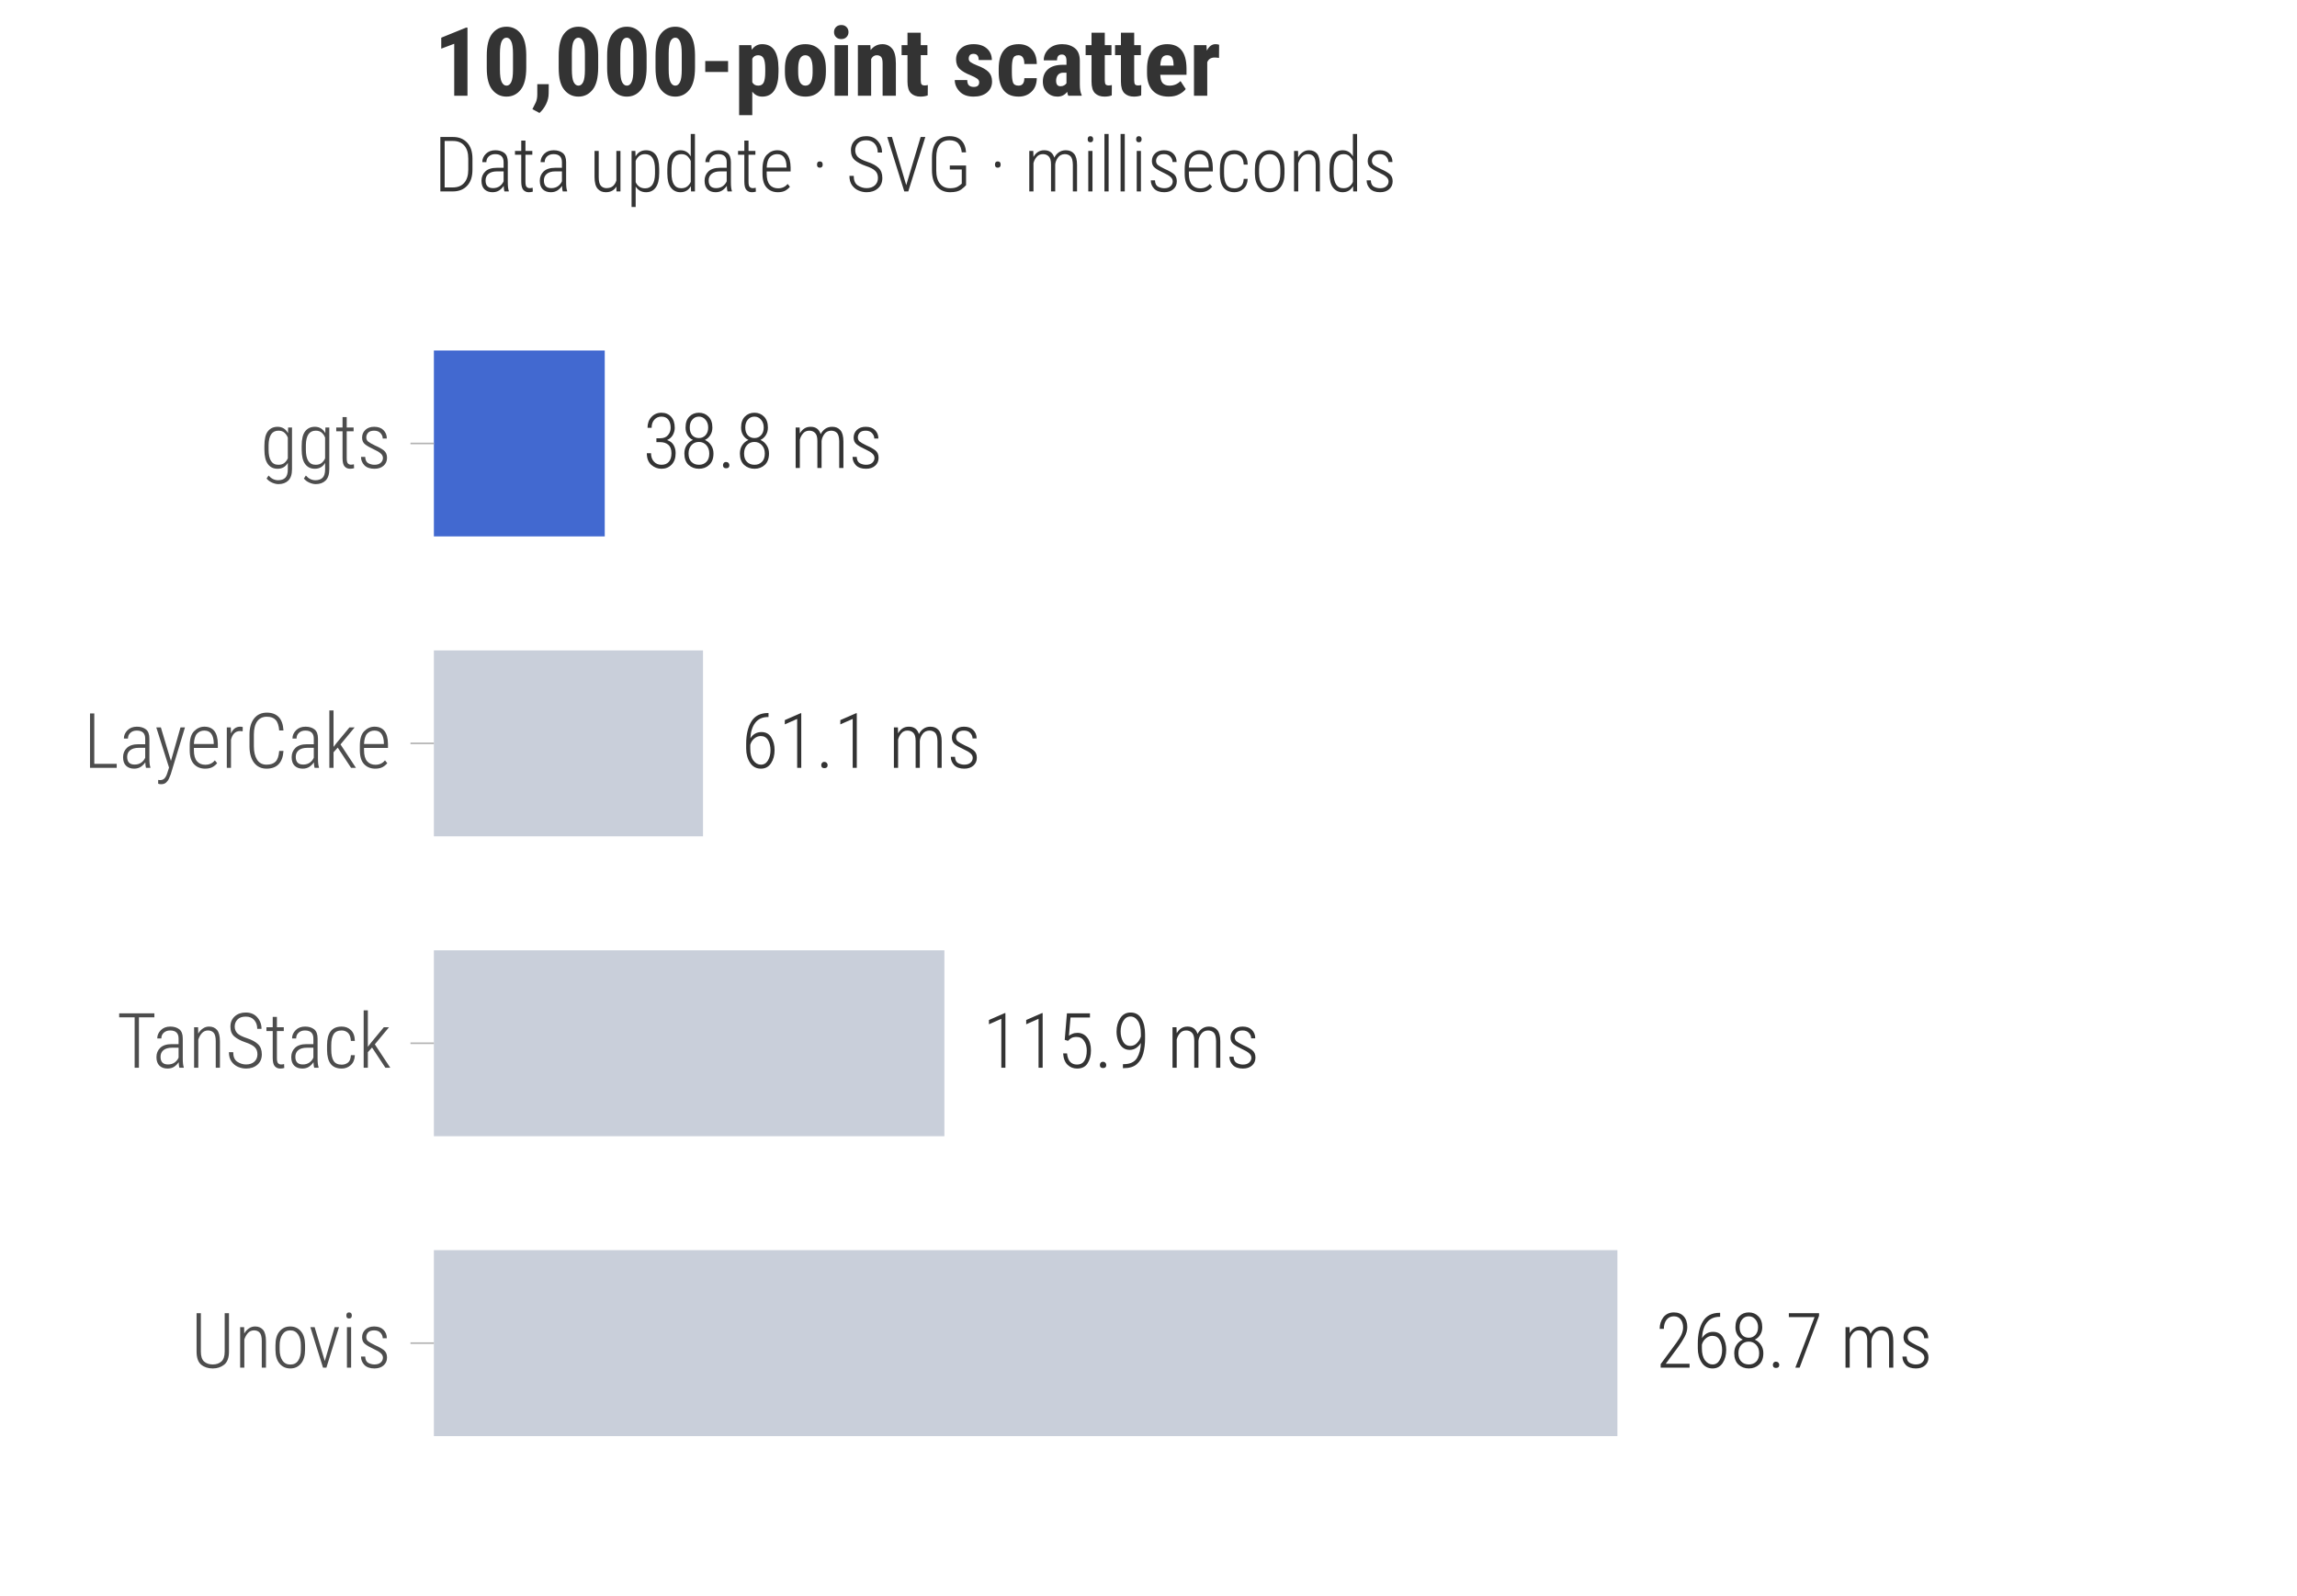
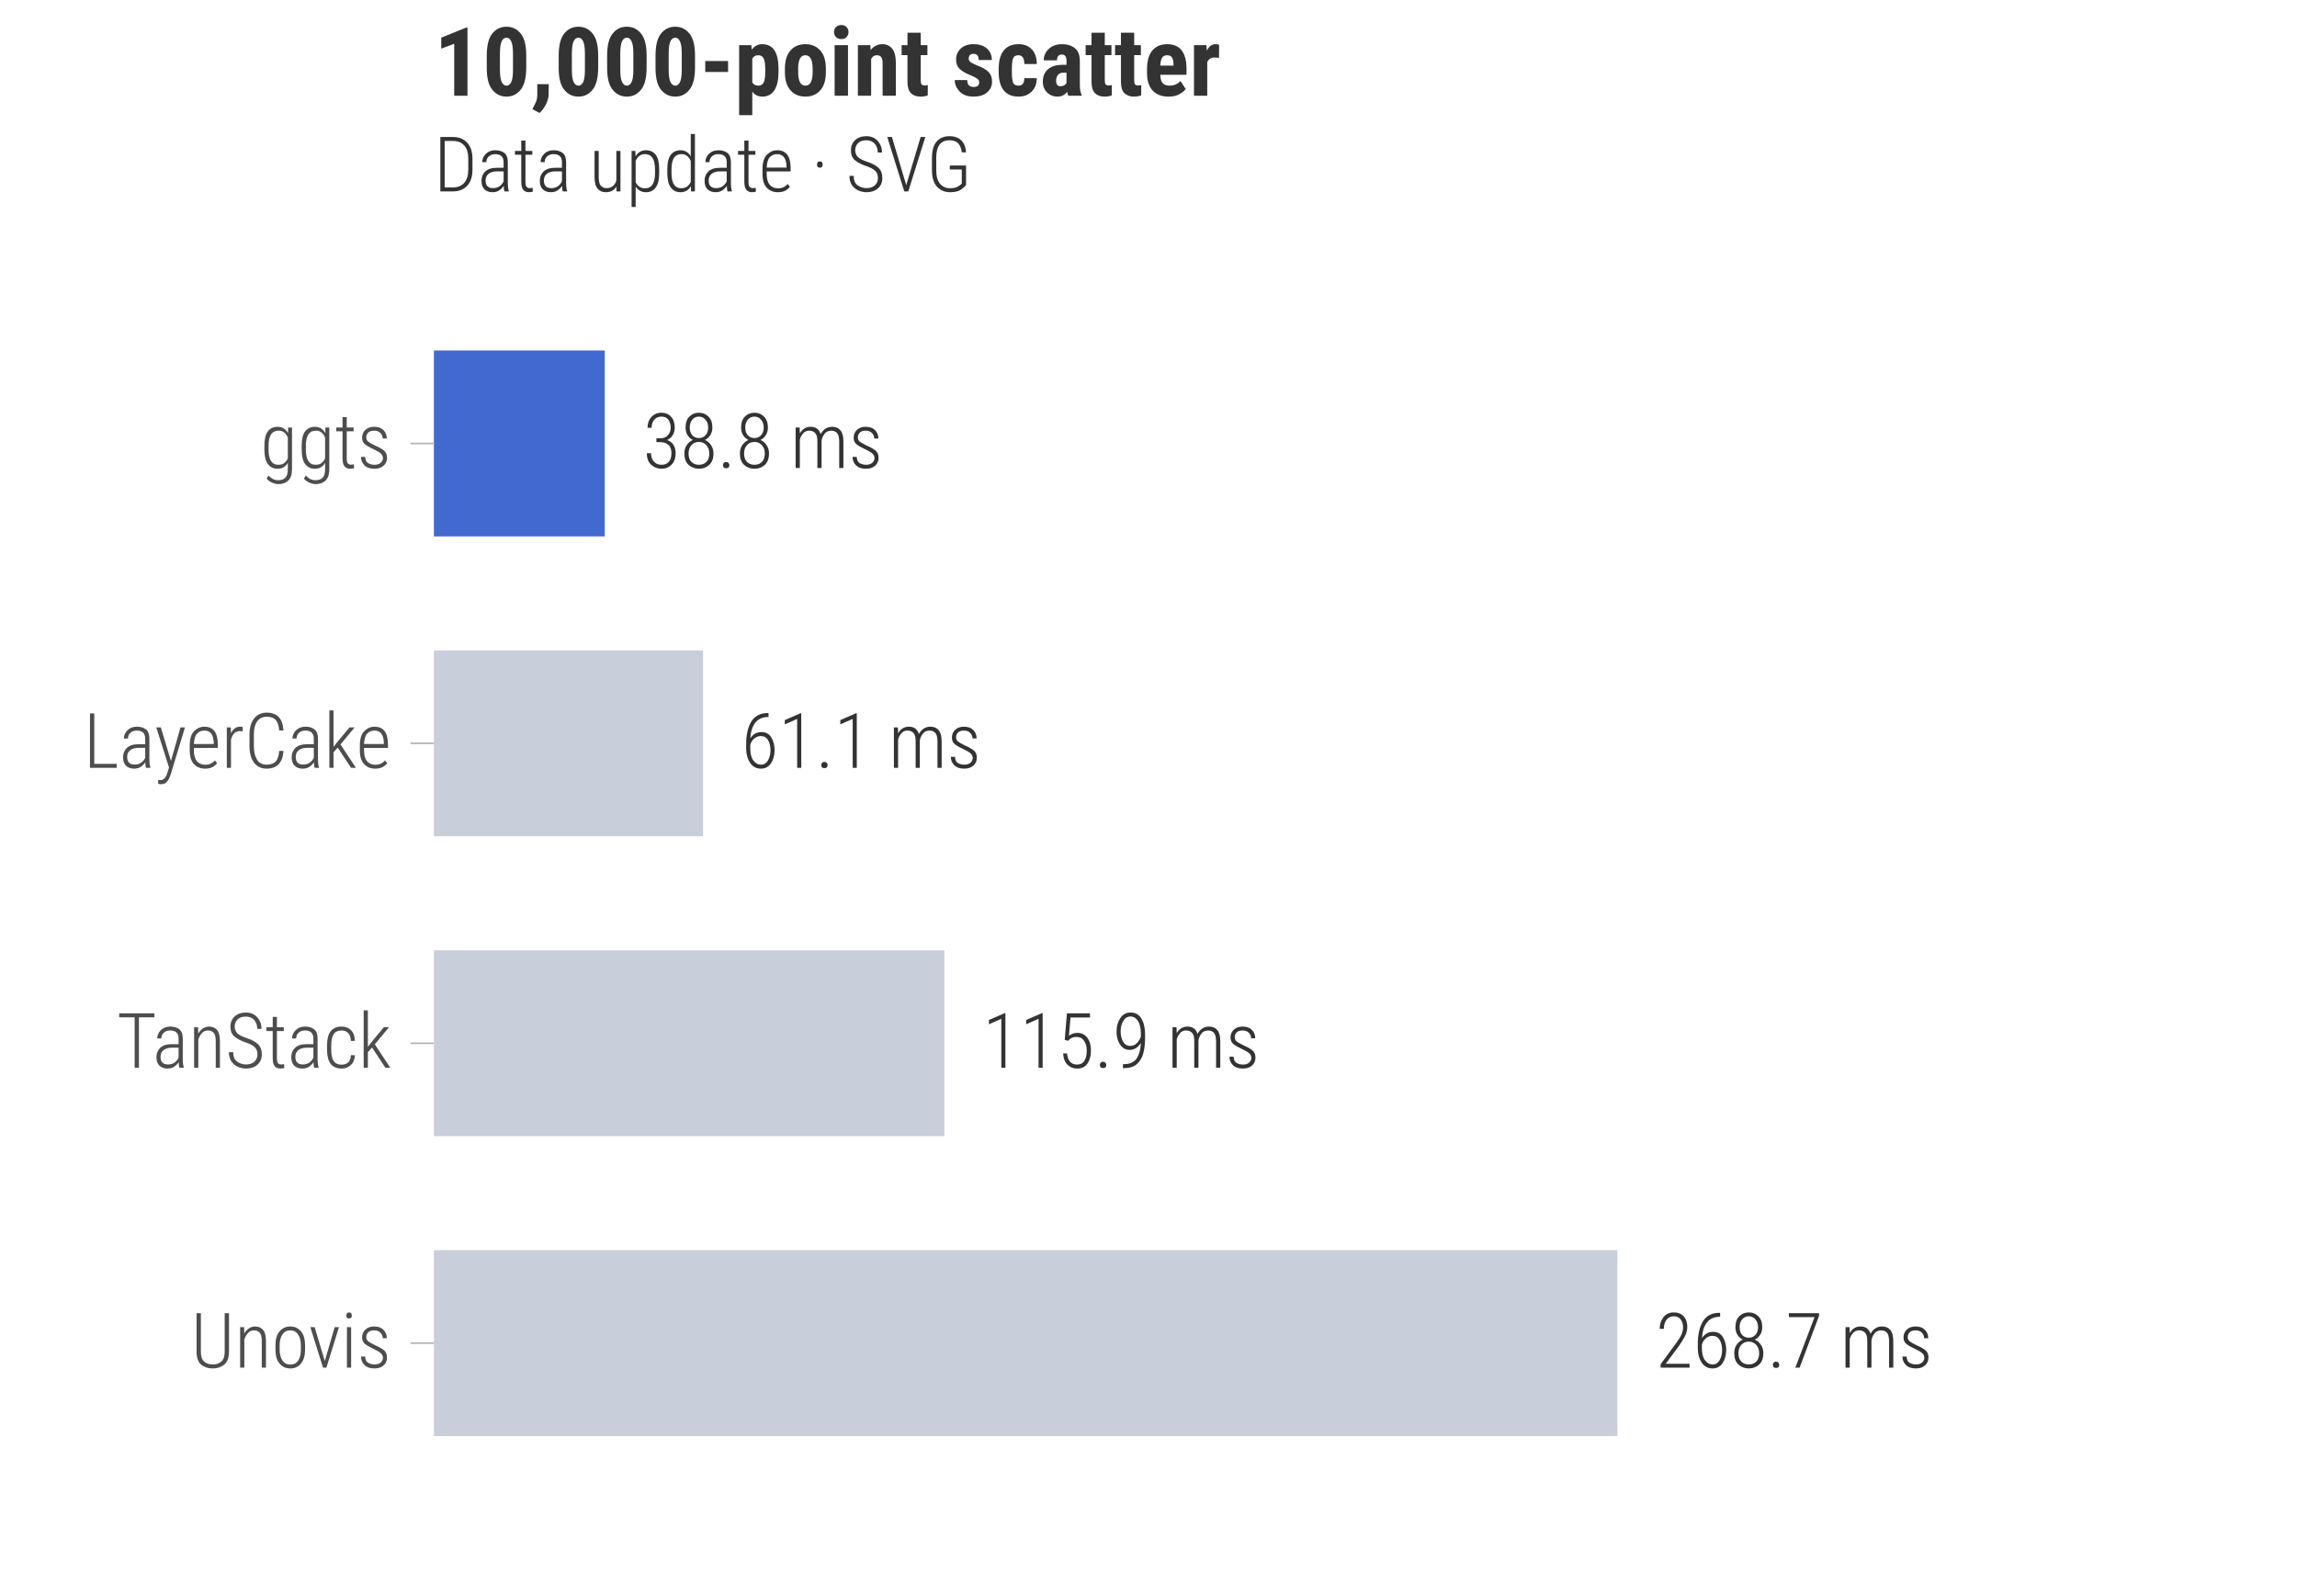
- <svg xmlns="http://www.w3.org/2000/svg" width="360" height="250" viewBox="0 0 360 250" role="img" aria-label="10,000-point scatter. Data update · SVG · milliseconds. Lower is better. ggts 38.8 ms, LayerCake 61.1 ms, TanStack 115.9 ms, Unovis 268.7 ms." class="gg-plot" font-family="&quot;Roboto Condensed&quot;, &quot;Arial Narrow&quot;, Arial, sans-serif" font-size="11" font-weight="300" text-rendering="optimizeLegibility" shape-rendering="geometricPrecision">
+ <svg xmlns="http://www.w3.org/2000/svg" width="360" height="250" viewBox="0 0 360 250" role="img" aria-label="10,000-point scatter. Data update · SVG. Lower is better. ggts 38.8 ms, LayerCake 61.1 ms, TanStack 115.9 ms, Unovis 268.7 ms." class="gg-plot" font-family="&quot;Roboto Condensed&quot;, &quot;Arial Narrow&quot;, Arial, sans-serif" font-size="11" font-weight="300" text-rendering="optimizeLegibility" shape-rendering="geometricPrecision">
  <rect class="gg-paper" width="360" height="250" fill="var(--gg-paper, #ffffff)" />
  <text class="gg-title" x="68" y="15" font-size="15" font-weight="700" fill="var(--gg-ink, #333333)">10,000-point scatter</text>
-   <text class="gg-subtitle" x="68" y="30" font-size="12" font-weight="300" fill="var(--gg-ink, #333333)">Data update · SVG · milliseconds</text>
+   <text class="gg-subtitle" x="68" y="30" font-size="12" font-weight="300" fill="var(--gg-ink, #333333)">Data update · SVG</text>
  <defs>
    <clipPath id="gg-clip-0">
      <rect width="288" height="188" />
    </clipPath>
  </defs>
  <g class="gg-panel" data-panel="0" transform="translate(68,46)">
    <rect class="gg-panel-background" width="288" height="188" fill="var(--gg-panel, #ffffff)" />
    <g class="gg-grid" stroke="var(--gg-grid, transparent)" stroke-width="0.25" vector-effect="non-scaling-stroke">
      <line x1="0" y1="0" x2="0" y2="188" />
      <line x1="69.03" y1="0" x2="69.03" y2="188" />
      <line x1="138.06" y1="0" x2="138.06" y2="188" />
      <line x1="207.09" y1="0" x2="207.09" y2="188" />
      <line x1="276.13" y1="0" x2="276.13" y2="188" />
      <line x1="0" y1="23.5" x2="288" y2="23.5" />
      <line x1="0" y1="70.5" x2="288" y2="70.5" />
      <line x1="0" y1="117.5" x2="288" y2="117.5" />
      <line x1="0" y1="164.5" x2="288" y2="164.5" />
    </g>
    <g class="gg-marks" clip-path="url(#gg-clip-0)">
      <g class="gg-batch gg-rects" data-layer="0">
        <rect x="0" y="8.93" width="26.78" height="29.14" fill="#4269d0" />
        <rect x="0" y="55.93" width="42.18" height="29.14" fill="#c9cfda" />
        <rect x="0" y="102.93" width="80.01" height="29.14" fill="#c9cfda" />
        <rect x="0" y="149.93" width="185.49" height="29.14" fill="#c9cfda" />
      </g>
      <g class="gg-batch gg-glyphs" data-layer="1" font-size="12" text-anchor="start">
        <text x="32.78" y="23.5" dy="0.32em" fill="var(--gg-ink, #333333)">38.8 ms</text>
        <text x="48.18" y="70.5" dy="0.32em" fill="var(--gg-ink, #333333)">61.1 ms</text>
        <text x="86.01" y="117.5" dy="0.32em" fill="var(--gg-ink, #333333)">115.9 ms</text>
        <text x="191.49" y="164.5" dy="0.32em" fill="var(--gg-ink, #333333)">268.7 ms</text>
      </g>
    </g>
    <rect class="gg-panel-border" width="288" height="188" fill="none" stroke="var(--gg-panelBorder, transparent)" stroke-width="0.5" vector-effect="non-scaling-stroke" />
  </g>
  <g class="gg-axis gg-axis-y" transform="translate(68,46)">
    <g class="gg-tick" transform="translate(0,23.5)">
      <line x2="-3.67" stroke="var(--gg-tickColor, #b3b3b3)" stroke-width="0.25" vector-effect="non-scaling-stroke" />
      <text x="-6.67" dy="0.32em" text-anchor="end" fill="var(--gg-axisText, #4d4d4d)" font-size="12" font-weight="300">ggts</text>
    </g>
    <g class="gg-tick" transform="translate(0,70.5)">
      <line x2="-3.67" stroke="var(--gg-tickColor, #b3b3b3)" stroke-width="0.25" vector-effect="non-scaling-stroke" />
      <text x="-6.67" dy="0.32em" text-anchor="end" fill="var(--gg-axisText, #4d4d4d)" font-size="12" font-weight="300">LayerCake</text>
    </g>
    <g class="gg-tick" transform="translate(0,117.5)">
      <line x2="-3.67" stroke="var(--gg-tickColor, #b3b3b3)" stroke-width="0.25" vector-effect="non-scaling-stroke" />
      <text x="-6.67" dy="0.32em" text-anchor="end" fill="var(--gg-axisText, #4d4d4d)" font-size="12" font-weight="300">TanStack</text>
    </g>
    <g class="gg-tick" transform="translate(0,164.5)">
      <line x2="-3.67" stroke="var(--gg-tickColor, #b3b3b3)" stroke-width="0.25" vector-effect="non-scaling-stroke" />
      <text x="-6.67" dy="0.32em" text-anchor="end" fill="var(--gg-axisText, #4d4d4d)" font-size="12" font-weight="300">Unovis</text>
    </g>
  </g>
</svg>
